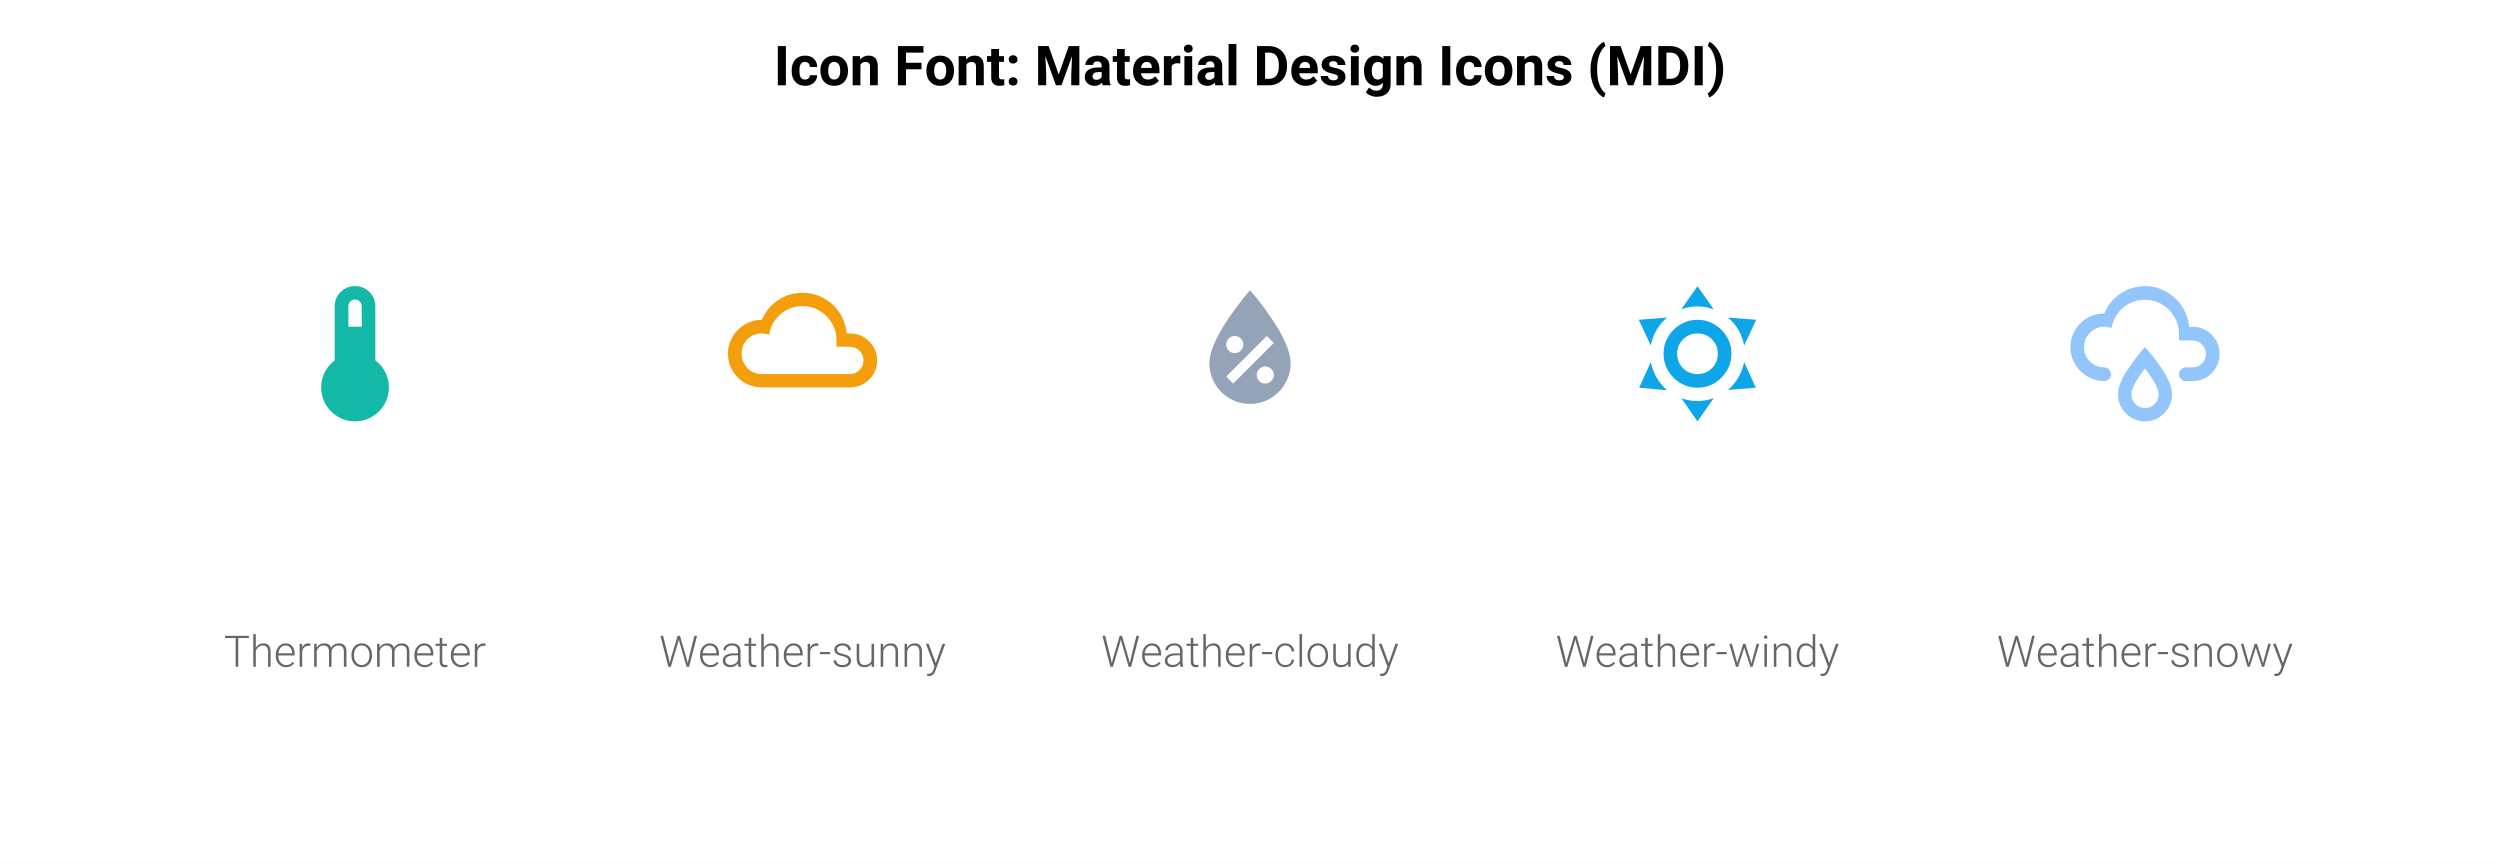
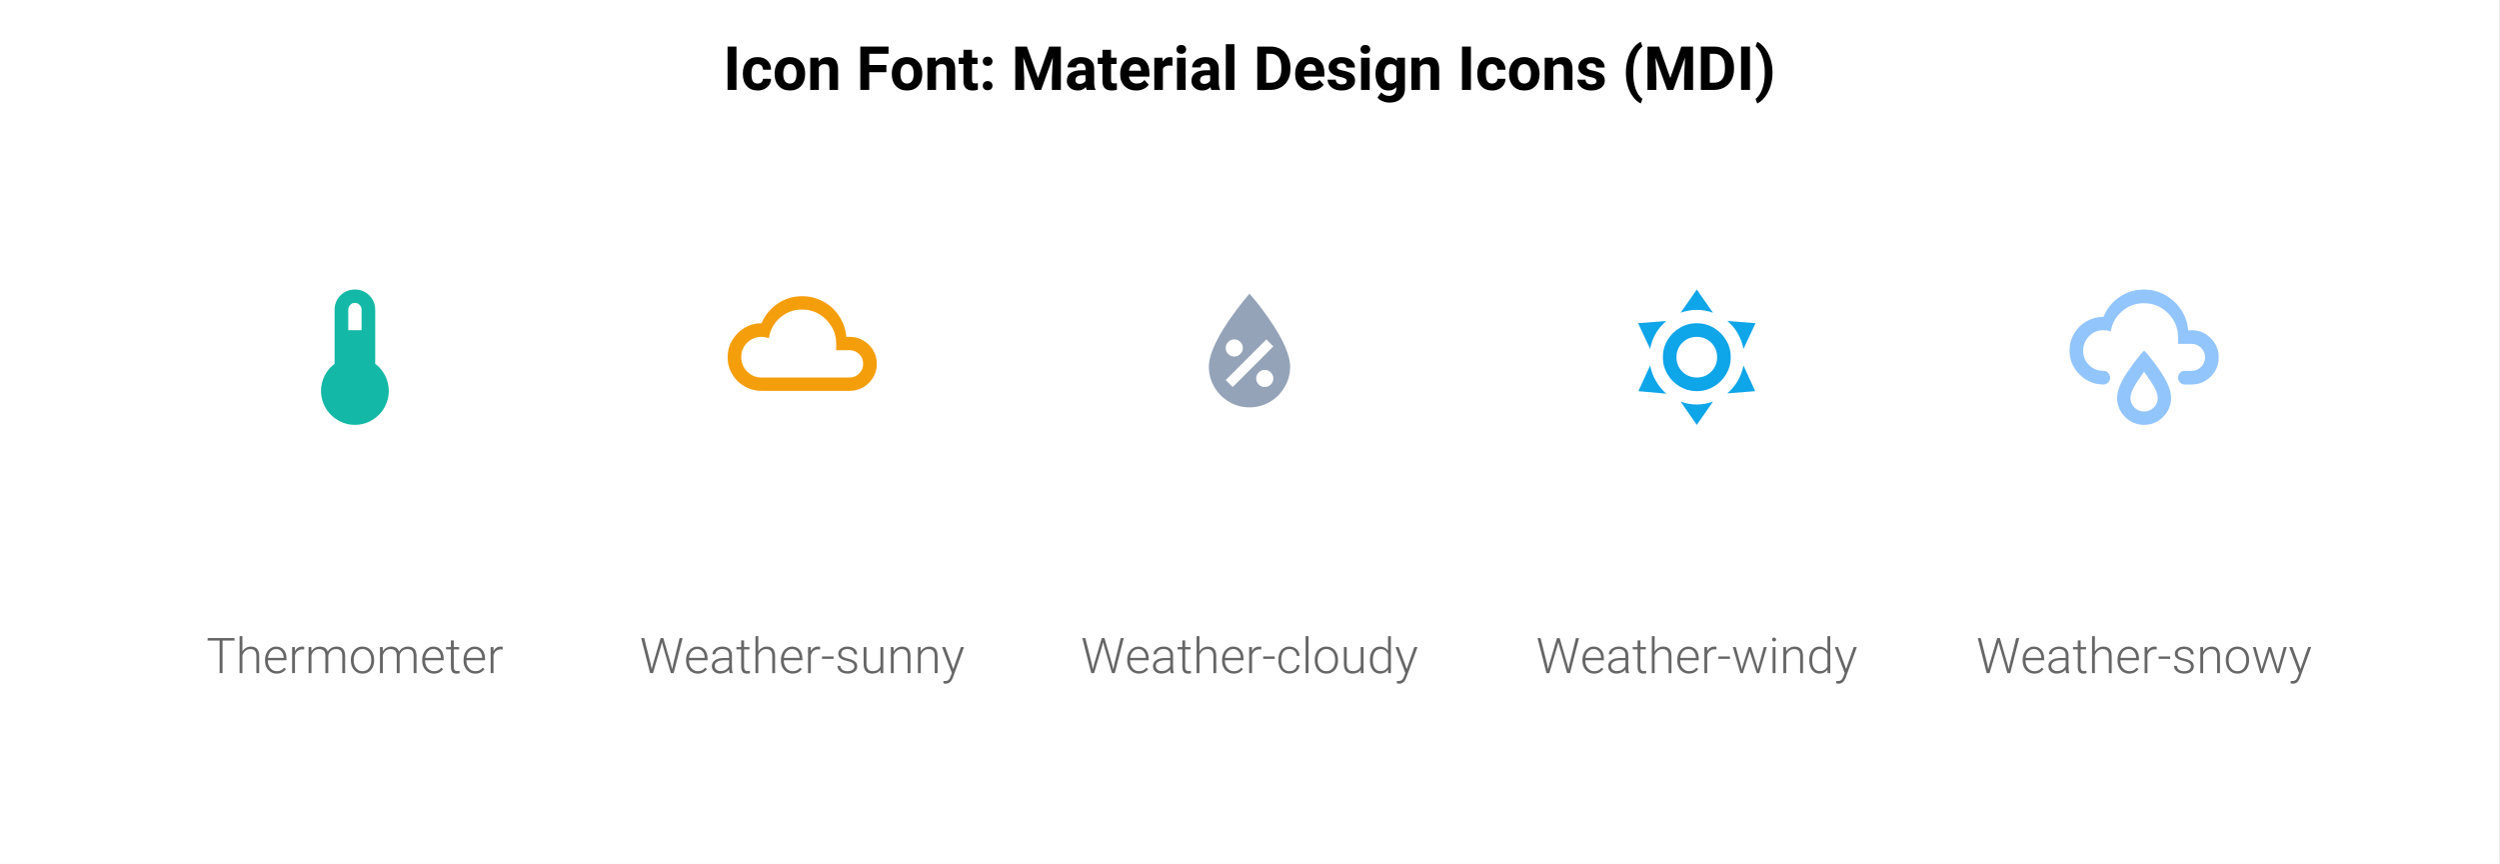
- <svg xmlns="http://www.w3.org/2000/svg" xmlns:xlink="http://www.w3.org/1999/xlink" width="430.755pt" height="148.666pt" viewBox="0 0 430.755 148.666" version="1.1">
+ <svg xmlns="http://www.w3.org/2000/svg" xmlns:xlink="http://www.w3.org/1999/xlink" width="430.52pt" height="148.768pt" viewBox="0 0 430.52 148.768" version="1.1">
  <defs>
    <style type="text/css">*{stroke-linejoin: round; stroke-linecap: butt}</style>
  </defs>
  <g id="figure_1">
    <g id="patch_1">
-       <path d="M 0 148.666  L 430.755 148.666  L 430.755 0  L 0 0  z " style="fill: #ffffff" />
+       <path d="M 0 148.768  L 430.52 148.768  L 430.52 0  L 0 0  z " style="fill: #ffffff" />
    </g>
    <g id="axes_1">
      <g id="patch_2">
-         <path d="M 7.2 141.466  L 423.555 141.466  L 423.555 20.696  L 7.2 20.696  z " style="fill: #ffffff" />
+         <path d="M 7.2 141.568  L 423.32 141.568  L 423.32 21.485  L 7.2 21.485  z " style="fill: #ffffff" />
      </g>
      <g id="matplotlib.axis_1" />
      <g id="matplotlib.axis_2" />
      <g id="text_1">
-         <g style="fill: #14b8a6" transform="translate(47.17195 71.45268) scale(0.28 -0.28)">
+         <g style="fill: #14b8a6" transform="translate(47.14147 72.01261) scale(0.28 -0.28)">
          <defs>
            <path id="MaterialDesignIcons-f050f" d="M 4000 2138  L 4000 4263  Q 4000 4600 3769 4831  Q 3538 5063 3200 5063  Q 2863 5063 2631 4831  Q 2400 4600 2400 4263  L 2400 2138  Q 2050 1875 1925 1462  Q 1800 1050 1937 644  Q 2075 238 2425 -12  Q 2775 -263 3200 -263  Q 3625 -263 3975 -12  Q 4325 238 4462 644  Q 4600 1050 4475 1462  Q 4350 1875 4000 2138  z M 3200 4538  Q 3313 4538 3388 4456  Q 3463 4375 3463 4263  L 3463 3463  L 2938 3463  L 2938 4263  Q 2938 4375 3013 4456  Q 3088 4538 3200 4538  z " transform="scale(0.015625)" />
          </defs>
          <use xlink:href="#MaterialDesignIcons-f050f" />
        </g>
      </g>
      <g id="text_2">
-         <g style="fill: #666666" transform="translate(38.58816 114.8856) scale(0.075 -0.075)">
+         <g style="fill: #666666" transform="translate(35.54651 115.9206) scale(0.085 -0.085)">
          <defs>
            <path id="Roboto-Light-54" d="M 3663 4222  L 2103 4222  L 2103 0  L 1719 0  L 1719 4222  L 163 4222  L 163 4550  L 3663 4550  L 3663 4222  z " transform="scale(0.015625)" />
            <path id="Roboto-Light-68" d="M 859 2809  Q 1044 3113 1331 3278  Q 1619 3444 1959 3444  Q 2503 3444 2768 3137  Q 3034 2831 3038 2219  L 3038 0  L 2666 0  L 2666 2222  Q 2663 2675 2473 2897  Q 2284 3119 1869 3119  Q 1522 3119 1255 2901  Q 988 2684 859 2316  L 859 0  L 488 0  L 488 4800  L 859 4800  L 859 2809  z " transform="scale(0.015625)" />
            <path id="Roboto-Light-65" d="M 1797 -63  Q 1366 -63 1017 150  Q 669 363 475 742  Q 281 1122 281 1594  L 281 1728  Q 281 2216 470 2606  Q 659 2997 996 3220  Q 1334 3444 1728 3444  Q 2344 3444 2705 3023  Q 3066 2603 3066 1875  L 3066 1666  L 653 1666  L 653 1594  Q 653 1019 983 636  Q 1313 253 1813 253  Q 2113 253 2342 362  Q 2572 472 2759 713  L 2994 534  Q 2581 -63 1797 -63  z M 1728 3125  Q 1306 3125 1017 2815  Q 728 2506 666 1984  L 2694 1984  L 2694 2025  Q 2678 2513 2415 2819  Q 2153 3125 1728 3125  z " transform="scale(0.015625)" />
            <path id="Roboto-Light-72" d="M 2050 3063  Q 1931 3084 1797 3084  Q 1447 3084 1205 2889  Q 963 2694 859 2322  L 859 0  L 488 0  L 488 3381  L 853 3381  L 859 2844  Q 1156 3444 1813 3444  Q 1969 3444 2059 3403  L 2050 3063  z " transform="scale(0.015625)" />
            <path id="Roboto-Light-6d" d="M 828 3381  L 841 2831  Q 1028 3138 1309 3291  Q 1591 3444 1934 3444  Q 2734 3444 2950 2788  Q 3131 3103 3434 3273  Q 3738 3444 4103 3444  Q 5191 3444 5213 2256  L 5213 0  L 4838 0  L 4838 2228  Q 4834 2681 4642 2900  Q 4450 3119 4016 3119  Q 3613 3113 3334 2858  Q 3056 2603 3025 2238  L 3025 0  L 2650 0  L 2650 2256  Q 2647 2691 2445 2905  Q 2244 3119 1825 3119  Q 1472 3119 1219 2917  Q 966 2716 844 2319  L 844 0  L 469 0  L 469 3381  L 828 3381  z " transform="scale(0.015625)" />
            <path id="Roboto-Light-6f" d="M 281 1741  Q 281 2228 470 2618  Q 659 3009 1004 3226  Q 1350 3444 1788 3444  Q 2463 3444 2881 2970  Q 3300 2497 3300 1716  L 3300 1638  Q 3300 1147 3111 755  Q 2922 363 2578 150  Q 2234 -63 1794 -63  Q 1122 -63 701 410  Q 281 884 281 1666  L 281 1741  z M 656 1638  Q 656 1031 970 642  Q 1284 253 1794 253  Q 2300 253 2614 642  Q 2928 1031 2928 1669  L 2928 1741  Q 2928 2128 2784 2450  Q 2641 2772 2381 2948  Q 2122 3125 1788 3125  Q 1288 3125 972 2733  Q 656 2341 656 1706  L 656 1638  z " transform="scale(0.015625)" />
            <path id="Roboto-Light-74" d="M 1069 4247  L 1069 3381  L 1769 3381  L 1769 3075  L 1069 3075  L 1069 822  Q 1069 541 1170 403  Q 1272 266 1509 266  Q 1603 266 1813 297  L 1828 -9  Q 1681 -63 1428 -63  Q 1044 -63 869 160  Q 694 384 694 819  L 694 3075  L 72 3075  L 72 3381  L 694 3381  L 694 4247  L 1069 4247  z " transform="scale(0.015625)" />
          </defs>
          <use xlink:href="#Roboto-Light-54" />
          <use xlink:href="#Roboto-Light-68" transform="translate(59.7168 0)" />
          <use xlink:href="#Roboto-Light-65" transform="translate(114.5996 0)" />
          <use xlink:href="#Roboto-Light-72" transform="translate(166.2598 0)" />
          <use xlink:href="#Roboto-Light-6d" transform="translate(199.9023 0)" />
          <use xlink:href="#Roboto-Light-6f" transform="translate(288.5254 0)" />
          <use xlink:href="#Roboto-Light-6d" transform="translate(344.5312 0)" />
          <use xlink:href="#Roboto-Light-65" transform="translate(433.1543 0)" />
          <use xlink:href="#Roboto-Light-74" transform="translate(484.8145 0)" />
          <use xlink:href="#Roboto-Light-65" transform="translate(516.9434 0)" />
          <use xlink:href="#Roboto-Light-72" transform="translate(568.6035 0)" />
        </g>
      </g>
      <g id="text_3">
-         <g style="fill: #f59e0b" transform="translate(124.2747 69.10112) scale(0.28 -0.28)">
+         <g style="fill: #f59e0b" transform="translate(124.2007 69.66105) scale(0.28 -0.28)">
          <defs>
            <path id="MaterialDesignIcons-f0590" d="M 1600 538  Q 1238 538 931 713  Q 625 888 444 1194  Q 263 1500 263 1862  Q 263 2225 444 2531  Q 625 2838 931 3019  Q 1238 3200 1600 3200  Q 1800 3675 2231 3969  Q 2663 4263 3200 4263  Q 3650 4263 4037 4050  Q 4425 3838 4662 3469  Q 4900 3100 4938 2663  L 5063 2663  Q 5513 2663 5825 2350  Q 6138 2038 6138 1600  Q 6138 1163 5825 850  Q 5513 538 5063 538  L 1600 538  z M 5063 2138  L 4538 2138  L 4538 2400  Q 4538 2763 4356 3069  Q 4175 3375 3869 3556  Q 3563 3738 3200 3738  Q 2700 3738 2331 3419  Q 1963 3100 1888 2613  Q 1738 2663 1600 2663  Q 1263 2663 1031 2431  Q 800 2200 800 1869  Q 800 1538 1031 1300  Q 1263 1063 1600 1063  L 5063 1063  Q 5288 1063 5444 1219  Q 5600 1375 5600 1600  Q 5600 1825 5444 1981  Q 5288 2138 5063 2138  z " transform="scale(0.015625)" />
          </defs>
          <use xlink:href="#MaterialDesignIcons-f0590" />
        </g>
      </g>
      <g id="text_4">
-         <g style="fill: #666666" transform="translate(113.571 114.8856) scale(0.075 -0.075)">
+         <g style="fill: #666666" transform="translate(110.2032 115.9206) scale(0.085 -0.085)">
          <defs>
            <path id="Roboto-Light-57" d="M 1416 1228  L 1556 522  L 1728 1197  L 2716 4550  L 3063 4550  L 4038 1197  L 4206 516  L 4356 1228  L 5178 4550  L 5572 4550  L 4406 0  L 4038 0  L 3006 3559  L 2891 4009  L 2778 3559  L 1722 0  L 1353 0  L 191 4550  L 584 4550  L 1416 1228  z " transform="scale(0.015625)" />
            <path id="Roboto-Light-61" d="M 2622 0  Q 2566 159 2550 472  Q 2353 216 2048 76  Q 1744 -63 1403 -63  Q 916 -63 614 209  Q 313 481 313 897  Q 313 1391 723 1678  Q 1134 1966 1869 1966  L 2547 1966  L 2547 2350  Q 2547 2713 2323 2920  Q 2100 3128 1672 3128  Q 1281 3128 1025 2928  Q 769 2728 769 2447  L 394 2450  Q 394 2853 769 3148  Q 1144 3444 1691 3444  Q 2256 3444 2582 3161  Q 2909 2878 2919 2372  L 2919 772  Q 2919 281 3022 38  L 3022 0  L 2622 0  z M 1447 269  Q 1822 269 2117 450  Q 2413 631 2547 934  L 2547 1678  L 1878 1678  Q 1319 1672 1003 1473  Q 688 1275 688 928  Q 688 644 898 456  Q 1109 269 1447 269  z " transform="scale(0.015625)" />
            <path id="Roboto-Light-2d" d="M 1650 1850  L 153 1850  L 153 2166  L 1650 2166  L 1650 1850  z " transform="scale(0.015625)" />
            <path id="Roboto-Light-73" d="M 2513 859  Q 2513 1138 2289 1306  Q 2066 1475 1616 1570  Q 1166 1666 917 1789  Q 669 1913 548 2091  Q 428 2269 428 2522  Q 428 2922 762 3183  Q 1097 3444 1619 3444  Q 2184 3444 2526 3164  Q 2869 2884 2869 2434  L 2494 2434  Q 2494 2731 2245 2928  Q 1997 3125 1619 3125  Q 1250 3125 1026 2961  Q 803 2797 803 2534  Q 803 2281 989 2142  Q 1175 2003 1667 1887  Q 2159 1772 2404 1640  Q 2650 1509 2769 1325  Q 2888 1141 2888 878  Q 2888 450 2542 193  Q 2197 -63 1641 -63  Q 1050 -63 683 223  Q 316 509 316 947  L 691 947  Q 713 619 967 436  Q 1222 253 1641 253  Q 2031 253 2272 425  Q 2513 597 2513 859  z " transform="scale(0.015625)" />
            <path id="Roboto-Light-75" d="M 2663 428  Q 2325 -63 1584 -63  Q 1044 -63 762 251  Q 481 566 475 1181  L 475 3381  L 847 3381  L 847 1228  Q 847 263 1628 263  Q 2441 263 2656 934  L 2656 3381  L 3031 3381  L 3031 0  L 2669 0  L 2663 428  z " transform="scale(0.015625)" />
            <path id="Roboto-Light-6e" d="M 844 3381  L 856 2803  Q 1047 3116 1331 3280  Q 1616 3444 1959 3444  Q 2503 3444 2768 3137  Q 3034 2831 3038 2219  L 3038 0  L 2666 0  L 2666 2222  Q 2663 2675 2473 2897  Q 2284 3119 1869 3119  Q 1522 3119 1255 2901  Q 988 2684 859 2316  L 859 0  L 488 0  L 488 3381  L 844 3381  z " transform="scale(0.015625)" />
            <path id="Roboto-Light-79" d="M 1559 538  L 2547 3381  L 2950 3381  L 1506 -575  L 1431 -750  Q 1153 -1366 572 -1366  Q 438 -1366 284 -1322  L 281 -1013  L 475 -1031  Q 750 -1031 920 -895  Q 1091 -759 1209 -428  L 1375 28  L 100 3381  L 509 3381  L 1559 538  z " transform="scale(0.015625)" />
          </defs>
          <use xlink:href="#Roboto-Light-57" />
          <use xlink:href="#Roboto-Light-65" transform="translate(89.64844 0)" />
          <use xlink:href="#Roboto-Light-61" transform="translate(141.3086 0)" />
          <use xlink:href="#Roboto-Light-74" transform="translate(194.873 0)" />
          <use xlink:href="#Roboto-Light-68" transform="translate(227.002 0)" />
          <use xlink:href="#Roboto-Light-65" transform="translate(281.8848 0)" />
          <use xlink:href="#Roboto-Light-72" transform="translate(333.5449 0)" />
          <use xlink:href="#Roboto-Light-2d" transform="translate(367.1875 0)" />
          <use xlink:href="#Roboto-Light-73" transform="translate(395.8008 0)" />
          <use xlink:href="#Roboto-Light-75" transform="translate(446.4355 0)" />
          <use xlink:href="#Roboto-Light-6e" transform="translate(501.3672 0)" />
          <use xlink:href="#Roboto-Light-6e" transform="translate(556.2988 0)" />
          <use xlink:href="#Roboto-Light-79" transform="translate(611.2305 0)" />
        </g>
      </g>
      <g id="text_5">
-         <g style="fill: #94a3b8" transform="translate(201.3775 70.74174) scale(0.28 -0.28)">
+         <g style="fill: #94a3b8" transform="translate(201.2599 71.30168) scale(0.28 -0.28)">
          <defs>
            <path id="MaterialDesignIcons-f058e" d="M 3200 4738  Q 3075 4588 2950 4438  Q 2650 4063 2400 3700  Q 2050 3188 1850 2763  Q 1600 2238 1600 1863  Q 1600 1438 1812 1069  Q 2025 700 2394 481  Q 2763 263 3200 263  Q 3638 263 4006 481  Q 4375 700 4587 1069  Q 4800 1438 4800 1863  Q 4800 2538 4000 3700  Q 3600 4288 3200 4738  L 3200 4738  z M 3863 2938  L 4138 2663  L 2538 1063  L 2263 1338  L 3863 2938  z M 2600 2938  Q 2738 2938 2838 2838  Q 2938 2738 2938 2600  Q 2938 2463 2838 2363  Q 2738 2263 2600 2263  Q 2463 2263 2363 2363  Q 2263 2463 2263 2600  Q 2263 2738 2363 2838  Q 2463 2938 2600 2938  z M 3800 1738  Q 3938 1738 4038 1638  Q 4138 1538 4138 1400  Q 4138 1263 4038 1163  Q 3938 1063 3800 1063  Q 3663 1063 3563 1163  Q 3463 1263 3463 1400  Q 3463 1538 3563 1638  Q 3663 1738 3800 1738  z " transform="scale(0.015625)" />
          </defs>
          <use xlink:href="#MaterialDesignIcons-f058e" />
        </g>
      </g>
      <g id="text_6">
-         <g style="fill: #666666" transform="translate(189.7375 114.8856) scale(0.075 -0.075)">
+         <g style="fill: #666666" transform="translate(186.2012 115.9206) scale(0.085 -0.085)">
          <defs>
            <path id="Roboto-Light-63" d="M 1738 253  Q 2128 253 2392 473  Q 2656 694 2678 1044  L 3038 1044  Q 3022 734 2844 479  Q 2666 225 2370 81  Q 2075 -63 1738 -63  Q 1072 -63 683 400  Q 294 863 294 1644  L 294 1756  Q 294 2256 469 2640  Q 644 3025 970 3234  Q 1297 3444 1734 3444  Q 2291 3444 2652 3112  Q 3013 2781 3038 2241  L 2678 2241  Q 2653 2638 2392 2881  Q 2131 3125 1734 3125  Q 1228 3125 948 2759  Q 669 2394 669 1734  L 669 1625  Q 669 978 948 615  Q 1228 253 1738 253  z " transform="scale(0.015625)" />
            <path id="Roboto-Light-6c" d="M 906 0  L 531 0  L 531 4800  L 906 4800  L 906 0  z " transform="scale(0.015625)" />
            <path id="Roboto-Light-64" d="M 338 1722  Q 338 2509 689 2976  Q 1041 3444 1644 3444  Q 2328 3444 2688 2903  L 2688 4800  L 3059 4800  L 3059 0  L 2709 0  L 2694 450  Q 2334 -63 1638 -63  Q 1053 -63 695 407  Q 338 878 338 1678  L 338 1722  z M 716 1656  Q 716 1009 975 636  Q 1234 263 1706 263  Q 2397 263 2688 872  L 2688 2459  Q 2397 3119 1713 3119  Q 1241 3119 978 2748  Q 716 2378 716 1656  z " transform="scale(0.015625)" />
          </defs>
          <use xlink:href="#Roboto-Light-57" />
          <use xlink:href="#Roboto-Light-65" transform="translate(89.64844 0)" />
          <use xlink:href="#Roboto-Light-61" transform="translate(141.3086 0)" />
          <use xlink:href="#Roboto-Light-74" transform="translate(194.873 0)" />
          <use xlink:href="#Roboto-Light-68" transform="translate(227.002 0)" />
          <use xlink:href="#Roboto-Light-65" transform="translate(281.8848 0)" />
          <use xlink:href="#Roboto-Light-72" transform="translate(333.5449 0)" />
          <use xlink:href="#Roboto-Light-2d" transform="translate(367.1875 0)" />
          <use xlink:href="#Roboto-Light-63" transform="translate(395.8008 0)" />
          <use xlink:href="#Roboto-Light-6c" transform="translate(447.3145 0)" />
          <use xlink:href="#Roboto-Light-6f" transform="translate(469.7266 0)" />
          <use xlink:href="#Roboto-Light-75" transform="translate(525.7324 0)" />
          <use xlink:href="#Roboto-Light-64" transform="translate(580.6641 0)" />
          <use xlink:href="#Roboto-Light-79" transform="translate(636.2305 0)" />
        </g>
      </g>
      <g id="text_7">
-         <g style="fill: #0ea5e9" transform="translate(278.4803 71.45268) scale(0.28 -0.28)">
+         <g style="fill: #0ea5e9" transform="translate(278.3192 72.01261) scale(0.28 -0.28)">
          <defs>
            <path id="MaterialDesignIcons-f0599" d="M 3200 3738  Q 3563 3738 3869 3556  Q 4175 3375 4356 3069  Q 4538 2763 4538 2400  Q 4538 2038 4356 1731  Q 4175 1425 3869 1244  Q 3563 1063 3200 1063  Q 2838 1063 2531 1244  Q 2225 1425 2044 1731  Q 1863 2038 1863 2400  Q 1863 2763 2044 3069  Q 2225 3375 2531 3556  Q 2838 3738 3200 3738  z M 3200 3200  Q 2863 3200 2631 2969  Q 2400 2738 2400 2400  Q 2400 2063 2631 1831  Q 2863 1600 3200 1600  Q 3538 1600 3769 1831  Q 4000 2063 4000 2400  Q 4000 2738 3769 2969  Q 3538 3200 3200 3200  z M 3200 5063  L 3838 4150  Q 3525 4263 3200 4263  Q 2875 4263 2563 4150  L 3200 5063  z M 888 3738  L 2000 3825  Q 1750 3613 1587 3338  Q 1425 3063 1363 2725  L 888 3738  z M 900 1063  L 1363 2075  Q 1425 1750 1587 1469  Q 1750 1188 2000 963  L 900 1063  z M 5513 3738  L 5038 2725  Q 4975 3050 4812 3337  Q 4650 3625 4400 3825  L 5513 3738  z M 5500 1063  L 4400 975  Q 4650 1188 4812 1469  Q 4975 1750 5038 2075  L 5500 1063  z M 3200 -263  L 2563 650  Q 2875 538 3194 538  Q 3513 538 3838 650  L 3200 -263  z " transform="scale(0.015625)" />
          </defs>
          <use xlink:href="#MaterialDesignIcons-f0599" />
        </g>
      </g>
      <g id="text_8">
-         <g style="fill: #666666" transform="translate(268.0449 114.8856) scale(0.075 -0.075)">
+         <g style="fill: #666666" transform="translate(264.6258 115.9206) scale(0.085 -0.085)">
          <defs>
            <path id="Roboto-Light-77" d="M 1297 778  L 1353 488  L 1428 794  L 2241 3381  L 2559 3381  L 3363 816  L 3450 459  L 3522 788  L 4216 3381  L 4603 3381  L 3619 0  L 3300 0  L 2431 2681  L 2391 2866  L 2350 2678  L 1497 0  L 1178 0  L 197 3381  L 581 3381  L 1297 778  z " transform="scale(0.015625)" />
            <path id="Roboto-Light-69" d="M 906 0  L 531 0  L 531 3381  L 906 3381  L 906 0  z M 466 4359  Q 466 4466 534 4539  Q 603 4613 722 4613  Q 841 4613 911 4539  Q 981 4466 981 4359  Q 981 4253 911 4181  Q 841 4109 722 4109  Q 603 4109 534 4181  Q 466 4253 466 4359  z " transform="scale(0.015625)" />
          </defs>
          <use xlink:href="#Roboto-Light-57" />
          <use xlink:href="#Roboto-Light-65" transform="translate(89.64844 0)" />
          <use xlink:href="#Roboto-Light-61" transform="translate(141.3086 0)" />
          <use xlink:href="#Roboto-Light-74" transform="translate(194.873 0)" />
          <use xlink:href="#Roboto-Light-68" transform="translate(227.002 0)" />
          <use xlink:href="#Roboto-Light-65" transform="translate(281.8848 0)" />
          <use xlink:href="#Roboto-Light-72" transform="translate(333.5449 0)" />
          <use xlink:href="#Roboto-Light-2d" transform="translate(367.1875 0)" />
          <use xlink:href="#Roboto-Light-77" transform="translate(395.8008 0)" />
          <use xlink:href="#Roboto-Light-69" transform="translate(471.1914 0)" />
          <use xlink:href="#Roboto-Light-6e" transform="translate(493.6035 0)" />
          <use xlink:href="#Roboto-Light-64" transform="translate(548.5352 0)" />
          <use xlink:href="#Roboto-Light-79" transform="translate(604.1016 0)" />
        </g>
      </g>
      <g id="text_9">
-         <g style="fill: #93c5fd" transform="translate(355.5831 71.45268) scale(0.28 -0.28)">
+         <g style="fill: #93c5fd" transform="translate(355.3784 72.01261) scale(0.28 -0.28)">
          <defs>
            <path id="MaterialDesignIcons-f0597" d="M 1600 1863  Q 1713 1863 1788 1781  Q 1863 1700 1863 1594  Q 1863 1488 1788 1406  Q 1713 1325 1600 1325  Q 1238 1325 931 1506  Q 625 1688 444 1994  Q 263 2300 263 2662  Q 263 3025 444 3331  Q 625 3638 931 3813  Q 1238 3988 1600 3988  Q 1800 4475 2231 4769  Q 2663 5063 3200 5063  Q 3650 5063 4037 4844  Q 4425 4625 4662 4262  Q 4900 3900 4938 3450  L 5063 3463  Q 5513 3463 5825 3150  Q 6138 2838 6138 2394  Q 6138 1950 5825 1637  Q 5513 1325 5063 1325  L 4800 1325  Q 4688 1325 4613 1406  Q 4538 1488 4538 1594  Q 4538 1700 4613 1781  Q 4688 1863 4800 1863  L 5063 1863  Q 5288 1863 5444 2019  Q 5600 2175 5600 2394  Q 5600 2613 5444 2769  Q 5288 2925 5063 2925  L 4538 2925  L 4538 3188  Q 4538 3550 4356 3856  Q 4175 4163 3869 4344  Q 3563 4525 3200 4525  Q 2700 4525 2331 4206  Q 1963 3888 1888 3413  Q 1750 3463 1600 3463  Q 1263 3463 1031 3225  Q 800 2988 800 2656  Q 800 2325 1031 2094  Q 1263 1863 1600 1863  z M 3200 1825  Q 3263 1738 3350 1613  Q 3738 1075 3738 800  Q 3738 575 3581 419  Q 3425 263 3200 263  Q 2975 263 2819 419  Q 2663 575 2663 800  Q 2663 1075 3050 1613  L 3200 1825  z M 3200 2663  L 3063 2513  L 2925 2338  Q 2750 2125 2613 1913  Q 2388 1600 2288 1375  Q 2138 1063 2138 800  Q 2138 363 2450 50  Q 2763 -263 3200 -263  Q 3638 -263 3950 50  Q 4263 363 4263 800  Q 4263 1063 4113 1375  Q 4013 1600 3788 1925  Q 3563 2250 3338 2513  L 3338 2513  L 3200 2663  z " transform="scale(0.015625)" />
          </defs>
          <use xlink:href="#MaterialDesignIcons-f0597" />
        </g>
      </g>
      <g id="text_10">
-         <g style="fill: #666666" transform="translate(344.0725 114.8856) scale(0.075 -0.075)">
+         <g style="fill: #666666" transform="translate(340.4665 115.9206) scale(0.085 -0.085)">
          <use xlink:href="#Roboto-Light-57" />
          <use xlink:href="#Roboto-Light-65" transform="translate(89.64844 0)" />
          <use xlink:href="#Roboto-Light-61" transform="translate(141.3086 0)" />
          <use xlink:href="#Roboto-Light-74" transform="translate(194.873 0)" />
          <use xlink:href="#Roboto-Light-68" transform="translate(227.002 0)" />
          <use xlink:href="#Roboto-Light-65" transform="translate(281.8848 0)" />
          <use xlink:href="#Roboto-Light-72" transform="translate(333.5449 0)" />
          <use xlink:href="#Roboto-Light-2d" transform="translate(367.1875 0)" />
          <use xlink:href="#Roboto-Light-73" transform="translate(395.8008 0)" />
          <use xlink:href="#Roboto-Light-6e" transform="translate(446.4355 0)" />
          <use xlink:href="#Roboto-Light-6f" transform="translate(501.3672 0)" />
          <use xlink:href="#Roboto-Light-77" transform="translate(557.373 0)" />
          <use xlink:href="#Roboto-Light-79" transform="translate(632.7637 0)" />
        </g>
      </g>
      <g id="text_11">
-         <g transform="translate(133.3302 14.69609) scale(0.095 -0.095)">
+         <g transform="translate(124.576 15.48516) scale(0.105 -0.105)">
          <defs>
            <path id="Roboto-Bold-49" d="M 1403 0  L 466 0  L 466 4550  L 1403 4550  L 1403 0  z " transform="scale(0.015625)" />
            <path id="Roboto-Bold-63" d="M 1753 666  Q 2003 666 2159 803  Q 2316 941 2322 1169  L 3169 1169  Q 3166 825 2981 539  Q 2797 253 2476 95  Q 2156 -63 1769 -63  Q 1044 -63 625 398  Q 206 859 206 1672  L 206 1731  Q 206 2513 622 2978  Q 1038 3444 1763 3444  Q 2397 3444 2780 3083  Q 3163 2722 3169 2122  L 2322 2122  Q 2316 2384 2159 2548  Q 2003 2713 1747 2713  Q 1431 2713 1270 2483  Q 1109 2253 1109 1738  L 1109 1644  Q 1109 1122 1268 894  Q 1428 666 1753 666  z " transform="scale(0.015625)" />
            <path id="Roboto-Bold-6f" d="M 206 1722  Q 206 2225 400 2619  Q 594 3013 958 3228  Q 1322 3444 1803 3444  Q 2488 3444 2920 3025  Q 3353 2606 3403 1888  L 3409 1656  Q 3409 878 2975 407  Q 2541 -63 1809 -63  Q 1078 -63 642 406  Q 206 875 206 1681  L 206 1722  z M 1109 1656  Q 1109 1175 1290 920  Q 1472 666 1809 666  Q 2138 666 2322 917  Q 2506 1169 2506 1722  Q 2506 2194 2322 2453  Q 2138 2713 1803 2713  Q 1472 2713 1290 2455  Q 1109 2197 1109 1656  z " transform="scale(0.015625)" />
            <path id="Roboto-Bold-6e" d="M 1178 3381  L 1206 2991  Q 1569 3444 2178 3444  Q 2716 3444 2978 3128  Q 3241 2813 3247 2184  L 3247 0  L 2344 0  L 2344 2163  Q 2344 2450 2219 2579  Q 2094 2709 1803 2709  Q 1422 2709 1231 2384  L 1231 0  L 328 0  L 328 3381  L 1178 3381  z " transform="scale(0.015625)" />
            <path id="Roboto-Bold-20" transform="scale(0.015625)" />
            <path id="Roboto-Bold-46" d="M 3144 1859  L 1344 1859  L 1344 0  L 406 0  L 406 4550  L 3369 4550  L 3369 3791  L 1344 3791  L 1344 2616  L 3144 2616  L 3144 1859  z " transform="scale(0.015625)" />
            <path id="Roboto-Bold-74" d="M 1428 4213  L 1428 3381  L 2006 3381  L 2006 2719  L 1428 2719  L 1428 1031  Q 1428 844 1500 762  Q 1572 681 1775 681  Q 1925 681 2041 703  L 2041 19  Q 1775 -63 1494 -63  Q 544 -63 525 897  L 525 2719  L 31 2719  L 31 3381  L 525 3381  L 525 4213  L 1428 4213  z " transform="scale(0.015625)" />
            <path id="Roboto-Bold-3a" d="M 394 444  Q 394 659 539 793  Q 684 928 903 928  Q 1125 928 1270 793  Q 1416 659 1416 444  Q 1416 231 1272 98  Q 1128 -34 903 -34  Q 681 -34 537 98  Q 394 231 394 444  z M 394 3004  Q 394 3219 539 3353  Q 684 3488 903 3488  Q 1125 3488 1270 3353  Q 1416 3219 1416 3004  Q 1416 2791 1272 2658  Q 1128 2526 903 2526  Q 681 2526 537 2658  Q 394 2791 394 3004  z " transform="scale(0.015625)" />
            <path id="Roboto-Bold-4d" d="M 1631 4550  L 2800 1250  L 3963 4550  L 5194 4550  L 5194 0  L 4253 0  L 4253 1244  L 4347 3391  L 3119 0  L 2475 0  L 1250 3388  L 1344 1244  L 1344 0  L 406 0  L 406 4550  L 1631 4550  z " transform="scale(0.015625)" />
            <path id="Roboto-Bold-61" d="M 2306 0  Q 2244 122 2216 303  Q 1888 -63 1363 -63  Q 866 -63 539 225  Q 213 513 213 950  Q 213 1488 611 1775  Q 1009 2063 1763 2066  L 2178 2066  L 2178 2259  Q 2178 2494 2058 2634  Q 1938 2775 1678 2775  Q 1450 2775 1320 2665  Q 1191 2556 1191 2366  L 288 2366  Q 288 2659 469 2909  Q 650 3159 981 3301  Q 1313 3444 1725 3444  Q 2350 3444 2717 3130  Q 3084 2816 3084 2247  L 3084 781  Q 3088 300 3219 53  L 3219 0  L 2306 0  z M 1559 628  Q 1759 628 1928 717  Q 2097 806 2178 956  L 2178 1538  L 1841 1538  Q 1163 1538 1119 1069  L 1116 1016  Q 1116 847 1234 737  Q 1353 628 1559 628  z " transform="scale(0.015625)" />
            <path id="Roboto-Bold-65" d="M 1903 -63  Q 1159 -63 692 393  Q 225 850 225 1609  L 225 1697  Q 225 2206 422 2607  Q 619 3009 980 3226  Q 1341 3444 1803 3444  Q 2497 3444 2895 3006  Q 3294 2569 3294 1766  L 3294 1397  L 1141 1397  Q 1184 1066 1404 866  Q 1625 666 1963 666  Q 2484 666 2778 1044  L 3222 547  Q 3019 259 2672 98  Q 2325 -63 1903 -63  z M 1800 2713  Q 1531 2713 1364 2531  Q 1197 2350 1150 2013  L 2406 2013  L 2406 2084  Q 2400 2384 2244 2548  Q 2088 2713 1800 2713  z " transform="scale(0.015625)" />
            <path id="Roboto-Bold-72" d="M 2247 2534  Q 2063 2559 1922 2559  Q 1409 2559 1250 2213  L 1250 0  L 347 0  L 347 3381  L 1200 3381  L 1225 2978  Q 1497 3444 1978 3444  Q 2128 3444 2259 3403  L 2247 2534  z " transform="scale(0.015625)" />
            <path id="Roboto-Bold-69" d="M 1300 0  L 394 0  L 394 3381  L 1300 3381  L 1300 0  z M 341 4256  Q 341 4459 477 4590  Q 613 4722 847 4722  Q 1078 4722 1215 4590  Q 1353 4459 1353 4256  Q 1353 4050 1214 3919  Q 1075 3788 847 3788  Q 619 3788 480 3919  Q 341 4050 341 4256  z " transform="scale(0.015625)" />
            <path id="Roboto-Bold-6c" d="M 1300 0  L 394 0  L 394 4800  L 1300 4800  L 1300 0  z " transform="scale(0.015625)" />
            <path id="Roboto-Bold-44" d="M 406 0  L 406 4550  L 1806 4550  Q 2406 4550 2879 4279  Q 3353 4009 3618 3511  Q 3884 3013 3884 2378  L 3884 2169  Q 3884 1534 3623 1040  Q 3363 547 2888 275  Q 2413 3 1816 0  L 406 0  z M 1344 3791  L 1344 753  L 1797 753  Q 2347 753 2637 1112  Q 2928 1472 2934 2141  L 2934 2381  Q 2934 3075 2646 3433  Q 2359 3791 1806 3791  L 1344 3791  z " transform="scale(0.015625)" />
            <path id="Roboto-Bold-73" d="M 2178 934  Q 2178 1100 2014 1195  Q 1850 1291 1488 1366  Q 281 1619 281 2391  Q 281 2841 654 3142  Q 1028 3444 1631 3444  Q 2275 3444 2661 3141  Q 3047 2838 3047 2353  L 2144 2353  Q 2144 2547 2019 2673  Q 1894 2800 1628 2800  Q 1400 2800 1275 2697  Q 1150 2594 1150 2434  Q 1150 2284 1292 2192  Q 1434 2100 1771 2033  Q 2109 1966 2341 1881  Q 3056 1619 3056 972  Q 3056 509 2659 223  Q 2263 -63 1634 -63  Q 1209 -63 879 89  Q 550 241 362 505  Q 175 769 175 1075  L 1031 1075  Q 1044 834 1209 706  Q 1375 578 1653 578  Q 1913 578 2045 676  Q 2178 775 2178 934  z " transform="scale(0.015625)" />
            <path id="Roboto-Bold-67" d="M 216 1716  Q 216 2494 586 2969  Q 956 3444 1584 3444  Q 2141 3444 2450 3063  L 2488 3381  L 3306 3381  L 3306 113  Q 3306 -331 3104 -659  Q 2903 -988 2537 -1159  Q 2172 -1331 1681 -1331  Q 1309 -1331 956 -1182  Q 603 -1034 422 -800  L 822 -250  Q 1159 -628 1641 -628  Q 2000 -628 2200 -436  Q 2400 -244 2400 109  L 2400 291  Q 2088 -63 1578 -63  Q 969 -63 592 414  Q 216 891 216 1678  L 216 1716  z M 1119 1650  Q 1119 1191 1303 930  Q 1488 669 1809 669  Q 2222 669 2400 978  L 2400 2400  Q 2219 2709 1816 2709  Q 1491 2709 1305 2443  Q 1119 2178 1119 1650  z " transform="scale(0.015625)" />
            <path id="Roboto-Bold-28" d="M 388 1850  Q 388 2566 578 3212  Q 769 3859 1141 4357  Q 1513 4856 1947 5050  L 2122 4563  Q 1666 4225 1409 3519  Q 1153 2813 1153 1869  L 1153 1772  Q 1153 825 1406 115  Q 1659 -594 2122 -944  L 1947 -1422  Q 1522 -1231 1155 -748  Q 788 -266 594 365  Q 400 997 388 1684  L 388 1850  z " transform="scale(0.015625)" />
            <path id="Roboto-Bold-29" d="M 1903 1778  Q 1903 1072 1700 419  Q 1497 -234 1115 -734  Q 734 -1234 300 -1422  L 125 -944  Q 569 -609 825 87  Q 1081 784 1091 1691  L 1091 1856  Q 1091 2791 836 3503  Q 581 4216 125 4572  L 300 5050  Q 725 4866 1101 4381  Q 1478 3897 1686 3253  Q 1894 2609 1903 1919  L 1903 1778  z " transform="scale(0.015625)" />
          </defs>
          <use xlink:href="#Roboto-Bold-49" />
          <use xlink:href="#Roboto-Bold-63" transform="translate(29.15039 0)" />
          <use xlink:href="#Roboto-Bold-6f" transform="translate(81.29883 0)" />
          <use xlink:href="#Roboto-Bold-6e" transform="translate(137.8418 0)" />
          <use xlink:href="#Roboto-Bold-20" transform="translate(193.8477 0)" />
          <use xlink:href="#Roboto-Bold-46" transform="translate(218.75 0)" />
          <use xlink:href="#Roboto-Bold-6f" transform="translate(273.5352 0)" />
          <use xlink:href="#Roboto-Bold-6e" transform="translate(330.0781 0)" />
          <use xlink:href="#Roboto-Bold-74" transform="translate(386.084 0)" />
          <use xlink:href="#Roboto-Bold-3a" transform="translate(419.873 0)" />
          <use xlink:href="#Roboto-Bold-20" transform="translate(448.0957 0)" />
          <use xlink:href="#Roboto-Bold-4d" transform="translate(472.998 0)" />
          <use xlink:href="#Roboto-Bold-61" transform="translate(560.5957 0)" />
          <use xlink:href="#Roboto-Bold-74" transform="translate(614.209 0)" />
          <use xlink:href="#Roboto-Bold-65" transform="translate(647.998 0)" />
          <use xlink:href="#Roboto-Bold-72" transform="translate(702.0508 0)" />
          <use xlink:href="#Roboto-Bold-69" transform="translate(738.5254 0)" />
          <use xlink:href="#Roboto-Bold-61" transform="translate(765.0391 0)" />
          <use xlink:href="#Roboto-Bold-6c" transform="translate(818.6523 0)" />
          <use xlink:href="#Roboto-Bold-20" transform="translate(845.166 0)" />
          <use xlink:href="#Roboto-Bold-44" transform="translate(870.0684 0)" />
          <use xlink:href="#Roboto-Bold-65" transform="translate(935.0586 0)" />
          <use xlink:href="#Roboto-Bold-73" transform="translate(989.1113 0)" />
          <use xlink:href="#Roboto-Bold-69" transform="translate(1040.527 0)" />
          <use xlink:href="#Roboto-Bold-67" transform="translate(1067.041 0)" />
          <use xlink:href="#Roboto-Bold-6e" transform="translate(1124.121 0)" />
          <use xlink:href="#Roboto-Bold-20" transform="translate(1180.127 0)" />
          <use xlink:href="#Roboto-Bold-49" transform="translate(1205.029 0)" />
          <use xlink:href="#Roboto-Bold-63" transform="translate(1234.18 0)" />
          <use xlink:href="#Roboto-Bold-6f" transform="translate(1286.328 0)" />
          <use xlink:href="#Roboto-Bold-6e" transform="translate(1342.871 0)" />
          <use xlink:href="#Roboto-Bold-73" transform="translate(1398.877 0)" />
          <use xlink:href="#Roboto-Bold-20" transform="translate(1450.293 0)" />
          <use xlink:href="#Roboto-Bold-28" transform="translate(1475.195 0)" />
          <use xlink:href="#Roboto-Bold-4d" transform="translate(1510.303 0)" />
          <use xlink:href="#Roboto-Bold-44" transform="translate(1597.9 0)" />
          <use xlink:href="#Roboto-Bold-49" transform="translate(1662.891 0)" />
          <use xlink:href="#Roboto-Bold-29" transform="translate(1692.041 0)" />
        </g>
      </g>
    </g>
  </g>
</svg>
